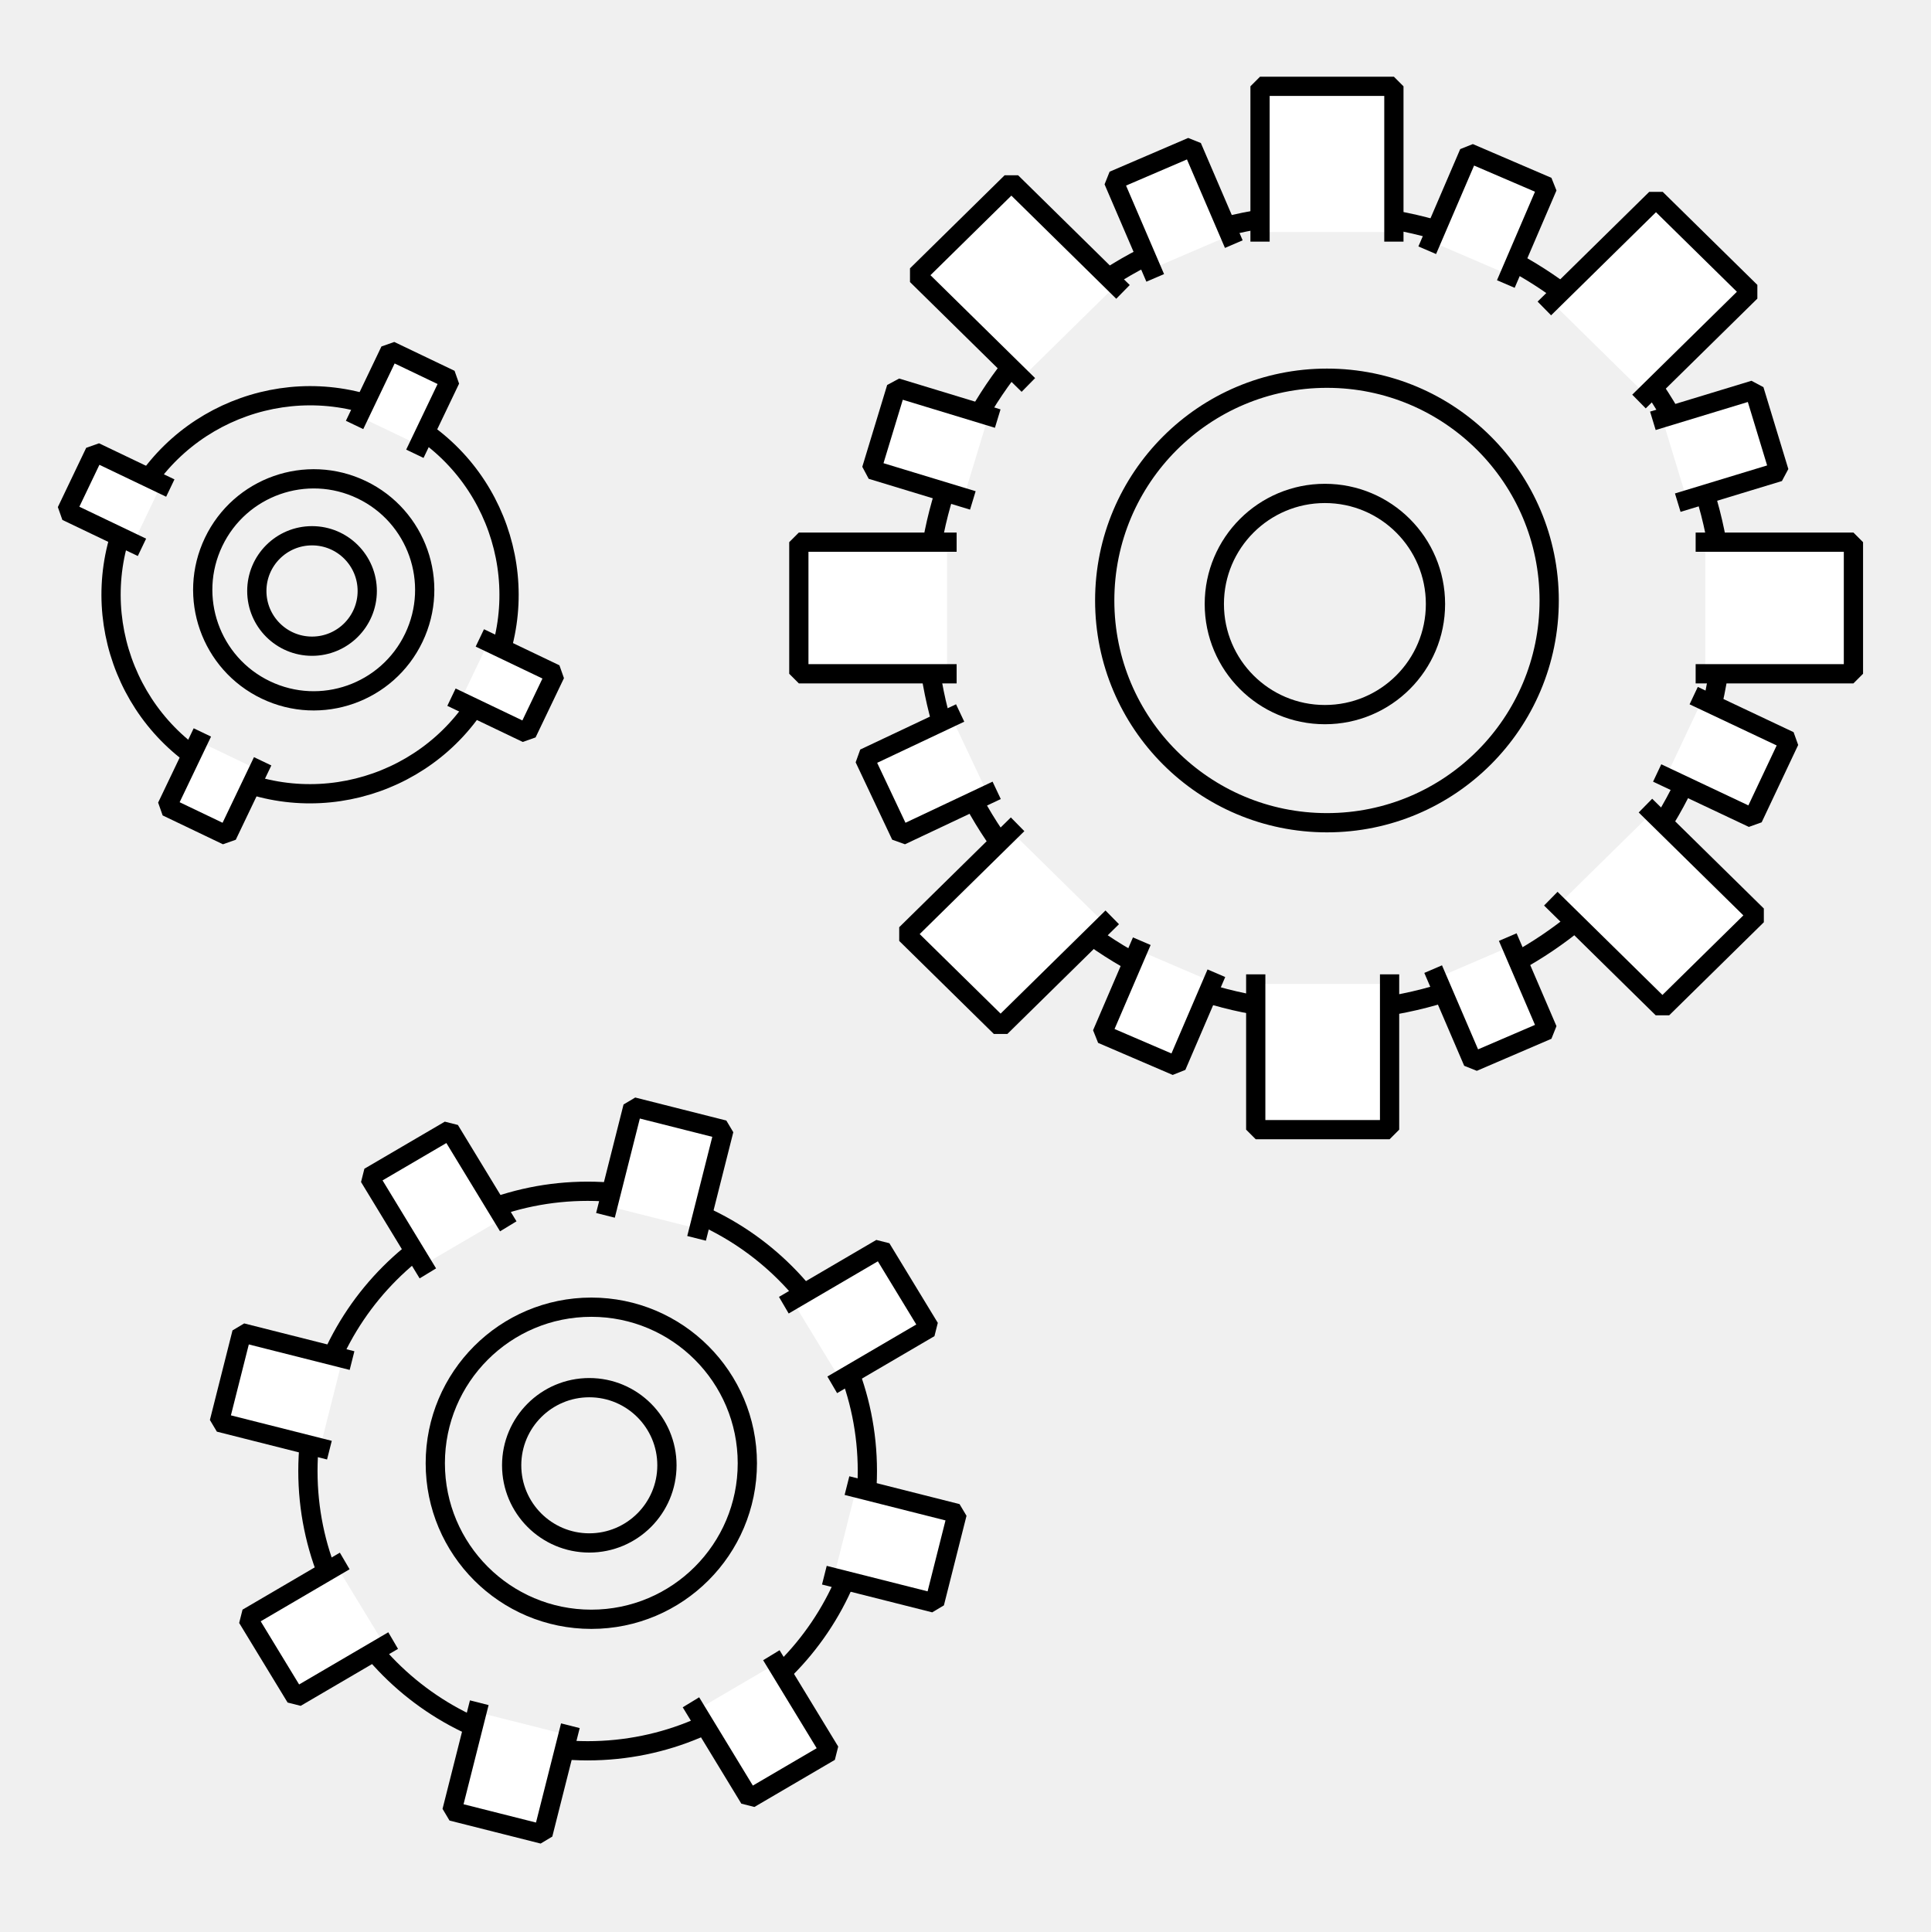
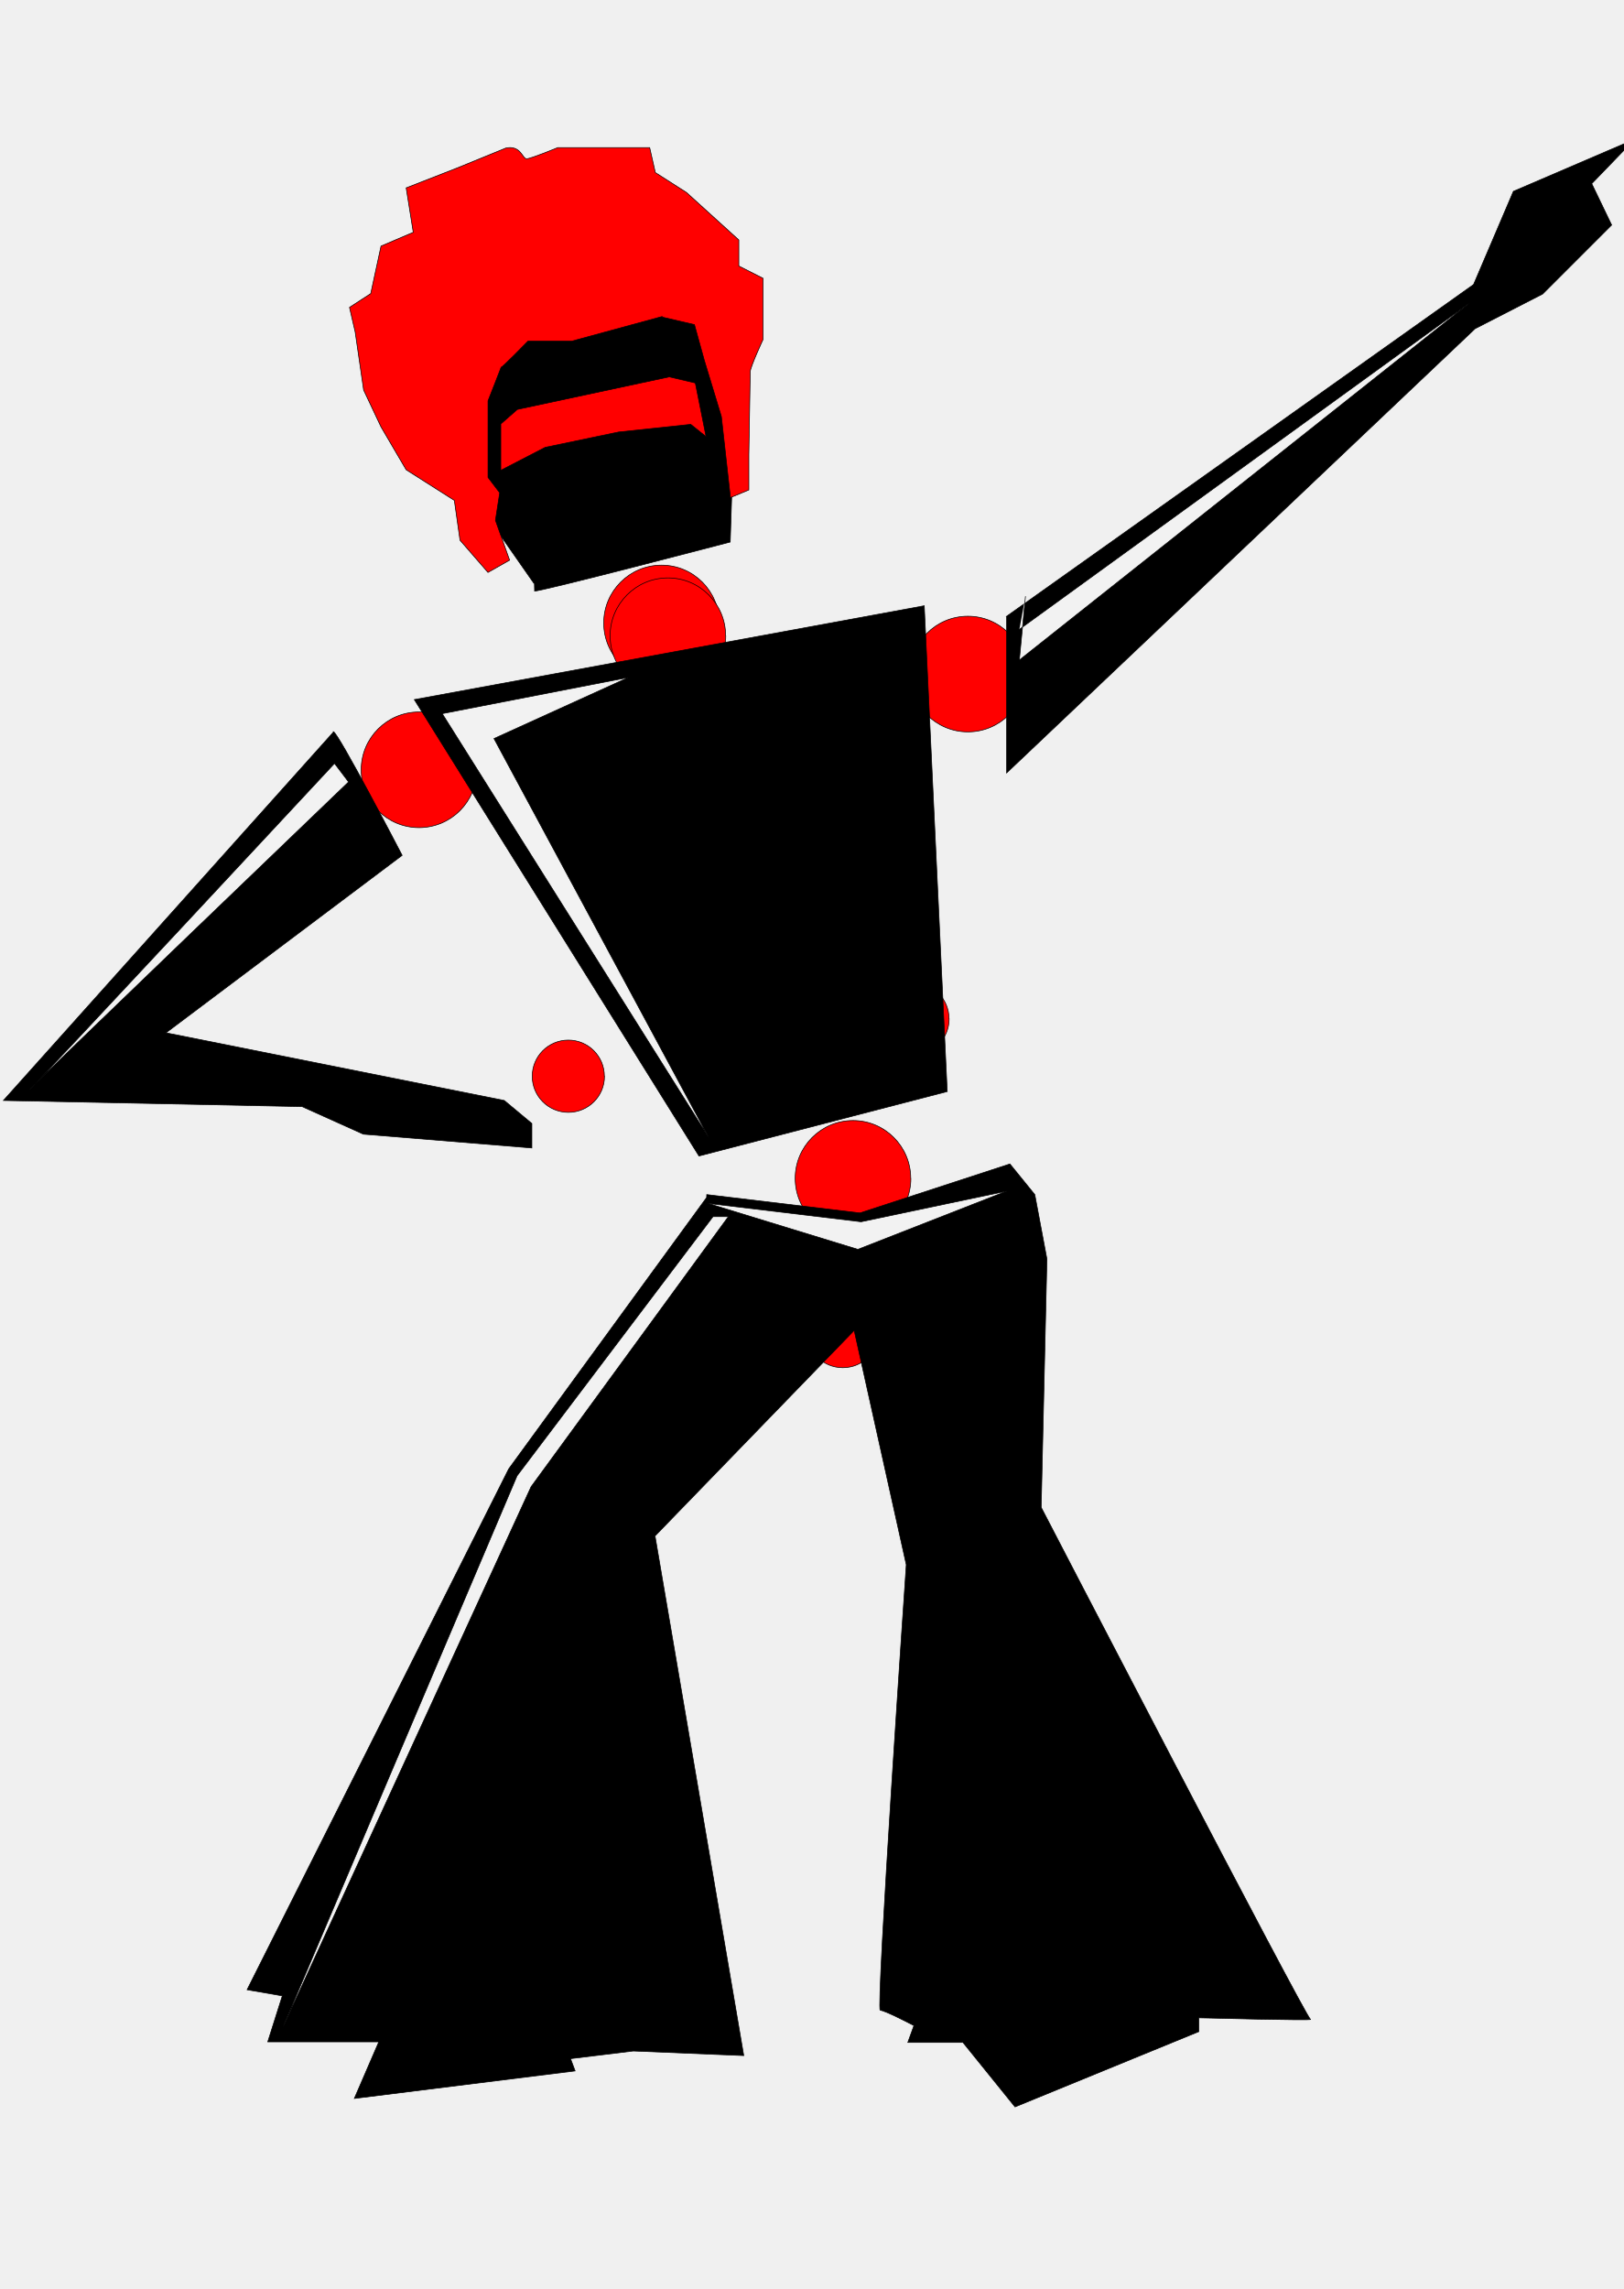
- <svg xmlns="http://www.w3.org/2000/svg" version="1.1" id="Layer_1" x="0px" y="0px" width="301.018px" height="301.171px" viewBox="0 0 301.018 301.171" enable-background="new 0 0 301.018 301.171" xml:space="preserve">
-   <g>
-     <path fill="none" stroke="#000000" stroke-width="2" stroke-linecap="square" stroke-miterlimit="1" d="M440.788,276.733" />
-     <path fill="none" stroke="#000000" stroke-width="3" stroke-linecap="square" stroke-miterlimit="1" d="M268.625,95.48    c0,34.307-27.813,62.116-62.116,62.116c-34.305,0-62.115-27.81-62.115-62.116c0-34.304,27.811-62.113,62.115-62.113    C240.811,33.367,268.625,61.176,268.625,95.48z" />
-     <circle fill="none" stroke="#000000" stroke-width="3" stroke-linecap="square" stroke-miterlimit="1" cx="206.877" cy="93.605" r="34.647" />
-     <circle fill="none" stroke="#000000" stroke-width="3" stroke-linecap="square" stroke-miterlimit="1" cx="206.557" cy="94.158" r="17.24" />
-     <polyline fill="#FFFFFF" stroke="#000000" stroke-width="3" stroke-linecap="square" stroke-miterlimit="1" points="    196.445,36.167 196.445,13.455 217.312,13.455 217.312,36.167   " />
-     <polyline fill="#FFFFFF" stroke="#000000" stroke-width="3" stroke-linecap="square" stroke-miterlimit="1" points="    216.641,153.383 216.641,176.096 195.775,176.096 195.775,153.383   " />
-     <polyline fill="#FFFFFF" stroke="#000000" stroke-width="3" stroke-linecap="square" stroke-miterlimit="1" points="    265.858,84.517 288.958,84.517 288.958,105.03 265.858,105.03   " />
-     <polyline fill="#FFFFFF" stroke="#000000" stroke-width="3" stroke-linecap="square" stroke-miterlimit="1" points="    147.643,105.03 124.542,105.03 124.542,84.517 147.643,84.517   " />
-     <polyline fill="#FFFFFF" stroke="#000000" stroke-width="3" stroke-linecap="square" stroke-miterlimit="1" points="    150.235,77.572 135.87,73.204 139.75,60.445 154.114,64.815   " />
-     <polyline fill="#FFFFFF" stroke="#000000" stroke-width="3" stroke-linecap="square" stroke-miterlimit="1" points="    154.029,123.844 140.451,130.254 134.756,118.198 148.335,111.784   " />
-     <polyline fill="#FFFFFF" stroke="#000000" stroke-width="3" stroke-linecap="square" stroke-miterlimit="1" points="    259.716,121.136 273.294,127.547 278.987,115.49 265.409,109.077   " />
-     <polyline fill="#FFFFFF" stroke="#000000" stroke-width="3" stroke-linecap="square" stroke-miterlimit="1" points="    179.511,41.94 173.584,28.144 185.837,22.882 191.763,36.677   " />
-     <polyline fill="#FFFFFF" stroke="#000000" stroke-width="3" stroke-linecap="square" stroke-miterlimit="1" points="    235.356,42.897 241.281,29.1 229.03,23.838 223.104,37.631   " />
-     <polyline fill="#FFFFFF" stroke="#000000" stroke-width="3" stroke-linecap="square" stroke-miterlimit="1" points="    235.656,147.457 241.281,160.553 229.652,165.549 224.026,152.45   " />
-     <polyline fill="#FFFFFF" stroke="#000000" stroke-width="3" stroke-linecap="square" stroke-miterlimit="1" points="    177.418,148.098 171.792,161.193 183.422,166.19 189.047,153.092   " />
-     <polyline fill="#FFFFFF" stroke="#000000" stroke-width="3" stroke-linecap="square" stroke-miterlimit="1" points="    263.005,77.92 277.373,73.552 273.492,60.793 259.125,65.163   " />
-     <polyline fill="#FFFFFF" stroke="#000000" stroke-width="3" stroke-linecap="square" stroke-miterlimit="1" points="    257.601,126.634 273.938,142.695 259.181,157.202 242.847,141.142   " />
-     <polyline fill="#FFFFFF" stroke="#000000" stroke-width="3" stroke-linecap="square" stroke-miterlimit="1" points="    159.256,58.958 142.923,42.898 157.676,28.392 174.01,44.451   " />
-     <polyline fill="#FFFFFF" stroke="#000000" stroke-width="3" stroke-linecap="square" stroke-miterlimit="1" points="    241.84,47.032 258.173,30.976 272.927,45.481 256.594,61.54   " />
-     <polyline fill="#FFFFFF" stroke="#000000" stroke-width="3" stroke-linecap="square" stroke-miterlimit="1" points="    172.332,144.053 155.998,160.112 141.243,145.608 157.578,129.548   " />
-     <circle fill="none" stroke="#000000" stroke-width="3" stroke-linecap="square" stroke-miterlimit="1" cx="91.615" cy="229.312" r="43.611" />
-     <circle fill="none" stroke="#000000" stroke-width="3" stroke-linecap="square" stroke-miterlimit="1" cx="92.188" cy="228.098" r="24.325" />
-     <circle fill="none" stroke="#000000" stroke-width="3" stroke-linecap="square" stroke-miterlimit="1" cx="91.874" cy="228.419" r="12.103" />
-     <polyline fill="#FFFFFF" stroke="#000000" stroke-width="3" stroke-linecap="square" stroke-miterlimit="1" points="    94.762,188.001 98.667,172.541 112.87,176.129 108.965,191.588   " />
-     <polyline fill="#FFFFFF" stroke="#000000" stroke-width="3" stroke-linecap="square" stroke-miterlimit="1" points="    88.556,270.471 84.651,285.93 70.448,282.343 74.353,266.884   " />
-     <polyline fill="#FFFFFF" stroke="#000000" stroke-width="3" stroke-linecap="square" stroke-miterlimit="1" points="    133.501,231.951 149.228,235.923 145.703,249.887 129.976,245.916   " />
-     <polyline fill="#FFFFFF" stroke="#000000" stroke-width="3" stroke-linecap="square" stroke-miterlimit="1" points="    49.902,225.692 34.178,221.72 37.704,207.756 53.429,211.728   " />
-     <polyline fill="#FFFFFF" stroke="#000000" stroke-width="3" stroke-linecap="square" stroke-miterlimit="1" points="    121.038,259.305 129.398,273.044 116.858,280.385 108.5,266.644   " />
-     <polyline fill="#FFFFFF" stroke="#000000" stroke-width="3" stroke-linecap="square" stroke-miterlimit="1" points="    65.925,197.222 57.568,183.482 70.106,176.144 78.463,189.884   " />
-     <polyline fill="#FFFFFF" stroke="#000000" stroke-width="3" stroke-linecap="square" stroke-miterlimit="1" points="    123.497,202.704 137.377,194.582 144.926,206.993 131.045,215.116   " />
-     <polyline fill="#FFFFFF" stroke="#000000" stroke-width="3" stroke-linecap="square" stroke-miterlimit="1" points="60,256.5    46.119,264.622 38.569,252.215 52.449,244.09   " />
-     <path fill="none" stroke="#000000" stroke-width="3" stroke-linecap="square" stroke-miterlimit="1" d="M76.32,106.095    c-7.396,15.457-25.916,21.988-41.368,14.595c-15.454-7.394-21.985-25.914-14.593-41.369c7.395-15.45,25.916-21.98,41.367-14.587    C77.178,72.126,83.711,90.649,76.32,106.095z" />
-     <path fill="none" stroke="#000000" stroke-width="3" stroke-linecap="square" stroke-miterlimit="1" d="M64.517,99.412    c-4.125,8.623-14.454,12.266-23.074,8.14c-8.62-4.124-12.262-14.454-8.138-23.072c4.124-8.621,14.455-12.264,23.074-8.14    C64.999,80.464,68.641,90.793,64.517,99.412z" />
-     <circle fill="none" stroke="#000000" stroke-width="3" stroke-linecap="square" stroke-miterlimit="1" cx="48.647" cy="92.125" r="8.608" />
-     <polyline fill="#FFFFFF" stroke="#000000" stroke-width="3" stroke-linecap="square" stroke-miterlimit="1" points="    55.926,64.891 60.82,54.659 70.221,59.157 65.327,69.384   " />
-     <polyline fill="#FFFFFF" stroke="#000000" stroke-width="3" stroke-linecap="square" stroke-miterlimit="1" points="    40.301,120.029 35.405,130.258 26.006,125.761 30.901,115.53   " />
-     <polyline fill="#FFFFFF" stroke="#000000" stroke-width="3" stroke-linecap="square" stroke-miterlimit="1" points="    76.162,100.089 86.57,105.067 82.146,114.306 71.74,109.327   " />
-     <polyline fill="#FFFFFF" stroke="#000000" stroke-width="3" stroke-linecap="square" stroke-miterlimit="1" points="    20.778,84.674 10.372,79.696 14.792,70.456 25.198,75.434   " />
+ <svg xmlns="http://www.w3.org/2000/svg" xml:space="preserve" height="148mm" viewBox="0 0 372.047 524.409" width="105mm" version="1.1">
+   <defs>
+     <clipPath id="c" clipPathUnits="userSpaceOnUse">
+       <path d="m0 5.5e3h3e3v-5.5e3h-3e3v5.5e3z" />
+     </clipPath>
+     <clipPath id="b" clipPathUnits="userSpaceOnUse">
+       <path d="m0 5.5e3h3e3v-5.5e3h-3e3v5.5e3z" />
+     </clipPath>
+     <clipPath id="a" clipPathUnits="userSpaceOnUse">
+       <path d="m0 5.5e3h3e3v-5.5e3h-3e3v5.5e3z" />
+     </clipPath>
+     <clipPath id="f" clipPathUnits="userSpaceOnUse">
+       <path d="m0 5.5e3h3e3v-5.5e3h-3e3v5.5e3z" />
+     </clipPath>
+     <clipPath id="e" clipPathUnits="userSpaceOnUse">
+       <path d="m0 5.5e3h3e3v-5.5e3h-3e3v5.5e3z" />
+     </clipPath>
+     <clipPath id="d" clipPathUnits="userSpaceOnUse">
+       <path d="m0 5.5e3h3e3v-5.5e3h-3e3v5.5e3z" />
+     </clipPath>
+   </defs>
+   <g transform="matrix(1.25 0 0 -1.25 0 524)">
+     <g transform="matrix(.117 0 0 .117 -33.1 -170)">
+       <g clip-path="url(#c)">
+         <g transform="translate(1.77e3 3.44e3)">
+           <path d="m0 0c0-31.3-25.3-56.6-56.6-56.6s-56.6 25.3-56.6 56.6 25.3 56.6 56.6 56.6c31.1 0 56.4-25.3 56.4-56.6" fill="#ff0000" />
+         </g>
+         <g transform="translate(1.77e3 3.44e3)">
+           <path d="m0 0c0-31.3-25.3-56.6-56.6-56.6s-56.6 25.3-56.6 56.6 25.3 56.6 56.6 56.6c31.1 0 56.4-25.3 56.4-56.6z" stroke="#000000" stroke-miterlimit="10" fill="none" />
+         </g>
+         <g transform="translate(1.23e3 3.35e3)">
+           <path d="m0 0c0-31.3-25.3-56.6-56.6-56.6s-56.6 25.3-56.6 56.6 25.3 56.6 56.6 56.6c31.1 0 56.4-25.3 56.4-56.6" fill="#ff0000" />
+         </g>
+         <g transform="translate(1.23e3 3.35e3)">
+           <path d="m0 0c0-31.3-25.3-56.6-56.6-56.6s-56.6 25.3-56.6 56.6 25.3 56.6 56.6 56.6c31.1 0 56.4-25.3 56.4-56.6z" stroke="#000000" stroke-miterlimit="10" fill="none" />
+         </g>
+         <g transform="translate(1.66e3 2.95e3)">
+           <path d="m0 0c0-31.3-25.3-56.6-56.6-56.6s-56.6 25.3-56.6 56.6 25.3 56.6 56.6 56.6c31.1 0 56.4-25.3 56.4-56.6" fill="#ff0000" />
+         </g>
+         <g transform="translate(1.66e3 2.95e3)">
+           <path d="m0 0c0-31.3-25.3-56.6-56.6-56.6s-56.6 25.3-56.6 56.6 25.3 56.6 56.6 56.6c31.1 0 56.4-25.3 56.4-56.6z" stroke="#000000" stroke-miterlimit="10" fill="none" />
+         </g>
+       </g>
+     </g>
+     <g transform="matrix(.117 0 0 .117 -33.1 -170)">
+       <g clip-path="url(#b)">
+         <g transform="translate(1.41e3 4.06e3)">
+           <path d="m0 0c0-50-40.6-90.6-90.6-90.6s-90.6 40.6-90.6 90.6 40.6 90.6 90.6 90.6c49.8 0 90.4-40.6 90.4-90.6" fill="#ff0000" />
+         </g>
+         <g transform="translate(1.41e3 4.06e3)">
+           <path d="m0 0c0-50-40.6-90.6-90.6-90.6s-90.6 40.6-90.6 90.6 40.6 90.6 90.6 90.6c49.8 0 90.4-40.6 90.4-90.6z" stroke="#000000" stroke-miterlimit="10" fill="none" />
+         </g>
+       </g>
+     </g>
+     <g transform="matrix(.117 0 0 .117 -33.1 -170)">
+       <g clip-path="url(#a)">
+         <g transform="translate(1.89e3 3.98e3)">
+           <path d="m0 0c0-50-40.6-90.6-90.6-90.6s-90.6 40.6-90.6 90.6 40.6 90.6 90.6 90.6c49.8 0 90.4-40.6 90.4-90.6" fill="#ff0000" />
+         </g>
+         <g transform="translate(1.89e3 3.98e3)">
+           <path d="m0 0c0-50-40.6-90.6-90.6-90.6s-90.6 40.6-90.6 90.6 40.6 90.6 90.6 90.6c49.8 0 90.4-40.6 90.4-90.6z" stroke="#000000" stroke-miterlimit="10" fill="none" />
+         </g>
+         <g transform="translate(1.03e3 3.83e3)">
+           <path d="m0 0c0-50-40.6-90.6-90.6-90.6s-90.6 40.6-90.6 90.6 40.6 90.6 90.6 90.6c49.8 0 90.4-40.6 90.4-90.6" fill="#ff0000" />
+         </g>
+         <g transform="translate(1.03e3 3.83e3)">
+           <path d="m0 0c0-50-40.6-90.6-90.6-90.6s-90.6 40.6-90.6 90.6 40.6 90.6 90.6 90.6c49.8 0 90.4-40.6 90.4-90.6z" stroke="#000000" stroke-miterlimit="10" fill="none" />
+         </g>
+         <g transform="translate(1.71e3 3.19e3)">
+           <path d="m0 0c0-50-40.6-90.6-90.6-90.6s-90.6 40.6-90.6 90.6 40.6 90.6 90.6 90.6c49.8 0 90.4-40.6 90.4-90.6" fill="#ff0000" />
+         </g>
+         <g transform="translate(1.71e3 3.19e3)">
+           <path d="m0 0c0-50-40.6-90.6-90.6-90.6s-90.6 40.6-90.6 90.6 40.6 90.6 90.6 90.6c49.8 0 90.4-40.6 90.4-90.6z" stroke="#000000" stroke-miterlimit="10" fill="none" />
+         </g>
+         <g transform="translate(1.42e3 4.04e3)">
+           <path d="m0 0c0-50-40.6-90.6-90.6-90.6s-90.6 40.6-90.6 90.6 40.6 90.6 90.6 90.6c49.8 0 90.4-40.6 90.4-90.6" fill="#ff0000" />
+         </g>
+         <g transform="translate(1.42e3 4.04e3)">
+           <path d="m0 0c0-50-40.6-90.6-90.6-90.6s-90.6 40.6-90.6 90.6 40.6 90.6 90.6 90.6c49.8 0 90.4-40.6 90.4-90.6z" stroke="#000000" stroke-miterlimit="10" fill="none" />
+         </g>
+       </g>
+     </g>
+     <g transform="matrix(.117 0 0 .117 -33.1 -170)" clip-path="url(#f)">
+       <g transform="translate(805 3.89e3)">
+         <path d="m0 0c7.2 0 108-194 108-194l-370-278 530-106 43.2-36v-38.4l-264 21.6-96 43.2-468 9.6 517 577z" fill="#000000" />
+       </g>
+       <g transform="translate(805 3.89e3)">
+         <path d="m0 0c7.2 0 108-194 108-194l-370-278 530-106 43.2-36v-38.4l-264 21.6-96 43.2-468 9.6 517 577z" stroke="#000000" stroke-miterlimit="10" fill="none" />
+       </g>
+       <g transform="translate(932 3.94e3)">
+         <path d="m0 0 446-715 389 101-36 761l-799-147z" fill="#000000" />
+       </g>
+       <g transform="translate(932 3.94e3)">
+         <path d="m0 0 446-715 389 101-36 761l-799-147z" stroke="#000000" stroke-miterlimit="10" fill="none" />
+       </g>
+       <g transform="translate(1.86e3 4.07e3)">
+         <path d="m0 0v-245l734 696 106 54.4 108 108-31.2 64.8 67.2 69.6-190-81.6-62.4-146-732-520z" fill="#000000" />
+       </g>
+       <g transform="translate(1.86e3 4.07e3)">
+         <path d="m0 0v-245l734 696 106 54.4 108 108-31.2 64.8 67.2 69.6-190-81.6-62.4-146-732-520z" stroke="#000000" stroke-miterlimit="10" fill="none" />
+       </g>
+       <g transform="translate(1.39e3 3.16e3)">
+         <path d="m0 0-310-425-410-816 55.2-9.6-22.8-72h174l-38.4-88.8 346 43.2-7.2 19.2 98.4 12 173-7.2-139 814 312 322 81.6-367s-48-698-40.8-698 52.8-24 52.8-24l-9.6-26.4h86.4l81.6-101 288 118v21.6s182-4.8 175-2.4c-7.2 2.4-422 802-422 802l9 389-19 101-39 48-235-76.8-240 28.8z" fill="#000000" />
+       </g>
+       <g transform="translate(1.39e3 3.16e3)">
+         <path d="m0 0-310-425-410-816 55.2-9.6-22.8-72h174l-38.4-88.8 346 43.2-7.2 19.2 98.4 12 173-7.2-139 814 312 322 81.6-367s-48-698-40.8-698 52.8-24 52.8-24l-9.6-26.4h86.4l81.6-101 288 118v21.6s182-4.8 175-2.4c-7.2 2.4-422 802-422 802l9 389-19 101-39 48-235-76.8-240 28.8z" stroke="#000000" stroke-miterlimit="10" fill="none" />
+       </g>
+       <g transform="translate(1.12e3 4.11e3)">
+         <path d="m0 0c4.8-2.4 307 76.8 307 76.8l9.6 298-84 173-329-54 19.2-372 76.8-110" stroke="#000000" stroke-miterlimit="10" fill="#000000" />
+       </g>
+     </g>
+     <g transform="matrix(.117 0 0 .117 91.8 333)">
+       <path d="m0 0 69.6 36 115 24 113 12 24-19.2-16.8 84-40.8 9.6l-238-51-26-22.8v-73.2z" fill="#ff0000" />
+     </g>
+     <g transform="matrix(.117 0 0 .117 91.8 333)">
+       <path d="m0 0 69.6 36 115 24 113 12 24-19.2-16.8 84-40.8 9.6l-238-51-26-22.8v-73.2z" stroke="#000000" stroke-miterlimit="10" fill="none" />
+     </g>
+     <g transform="matrix(.117 0 0 .117 115 295)">
+       <path d="m0 0-290-56.4 417-663-336 624 209 95z" fill="#f2f2f2" />
+     </g>
+     <g transform="matrix(.117 0 0 .117 115 295)">
+       <path d="m0 0-290-56.4 417-663-336 624 209 95z" stroke="#000000" stroke-miterlimit="10" fill="none" />
+     </g>
+     <g transform="matrix(.117 0 0 .117 -33.1 -170)">
+       <g clip-path="url(#e)">
+         <g transform="translate(807 3.84e3)">
+           <path d="m0 0s-482-518-478-511c5 7 500 482 500 482l-22 29z" fill="#f2f2f2" />
+         </g>
+         <g transform="translate(807 3.84e3)">
+           <path d="m0 0s-482-518-478-511c5 7 500 482 500 482l-22 29z" stroke="#000000" stroke-miterlimit="10" fill="none" />
+         </g>
+         <g transform="translate(1.88e3 4.05e3)">
+           <path d="m0 0 705 511-705-559 9.6 99.9" stroke="#000000" stroke-miterlimit="10" fill="#f2f2f2" />
+         </g>
+         <g transform="translate(1.4e3 3.13e3)">
+           <path d="m0 0-307-406-367-864 389 847l309 423h-24z" fill="#f2f2f2" />
+         </g>
+         <g transform="translate(1.4e3 3.13e3)">
+           <path d="m0 0-307-406-367-864 389 847l309 423h-24z" stroke="#000000" stroke-miterlimit="10" fill="none" />
+         </g>
+         <g transform="translate(1.86e3 3.17e3)">
+           <path d="m0 0-233-91.2-235 72l240-28.8 228 48z" fill="#f2f2f2" />
+         </g>
+         <g transform="translate(1.86e3 3.17e3)">
+           <path d="m0 0-233-91.2-235 72l240-28.8 228 48z" stroke="#000000" stroke-miterlimit="10" fill="none" />
+         </g>
+       </g>
+     </g>
+     <g transform="matrix(.117 0 0 .117 -33.1 -170)">
+       <g clip-path="url(#d)">
+         <g transform="translate(1.32e3 4.54e3)">
+           <path d="m0 0-141-38.4h-68.8s-44.4-45.6-42.2-40.8c2.22 4.8-20.5-52.8-20.5-52.8v-120l18.3-24-6.66-43.2 22.2-62.4-33.9-19.2-43.8 50.4-8.88 62.4-75.5 48-39.4 67.2-27.2 57.6-13.3 91.2-8.88 38.4 33.3 21.6 16.1 74.4 50.5 21.6-11.1 69.6 79.9 31.2 76.3 31.2c23.6 4.8 25.8-16.8 32.5-16.8 6.66 0 48.8 17.5 48.8 17.5h144l8.88-39.1 48.8-31.2 82-74.4v-40.8l37.9-19.2v-52.8-43.2s-20-43.2-20-50.4-2.22-130-2.22-130v-55.2l-28.8-12-14.2 127-26.7 87.9-15.5 56.1-51.6 12z" fill="#ff0000" />
+         </g>
+         <g transform="translate(1.32e3 4.54e3)">
+           <path d="m0 0-141-38.4h-68.8s-44.4-45.6-42.2-40.8c2.22 4.8-20.5-52.8-20.5-52.8v-120l18.3-24-6.66-43.2 22.2-62.4-33.9-19.2-43.8 50.4-8.88 62.4-75.5 48-39.4 67.2-27.2 57.6-13.3 91.2-8.88 38.4 33.3 21.6 16.1 74.4 50.5 21.6-11.1 69.6 79.9 31.2 76.3 31.2c23.6 4.8 25.8-16.8 32.5-16.8 6.66 0 48.8 17.5 48.8 17.5h144l8.88-39.1 48.8-31.2 82-74.4v-40.8l37.9-19.2v-52.8-43.2s-20-43.2-20-50.4-2.22-130-2.22-130v-55.2l-28.8-12-14.2 127-26.7 87.9-15.5 56.1-51.6 12z" stroke="#000000" stroke-miterlimit="10" fill="none" />
+         </g>
+       </g>
+     </g>
  </g>
</svg>
